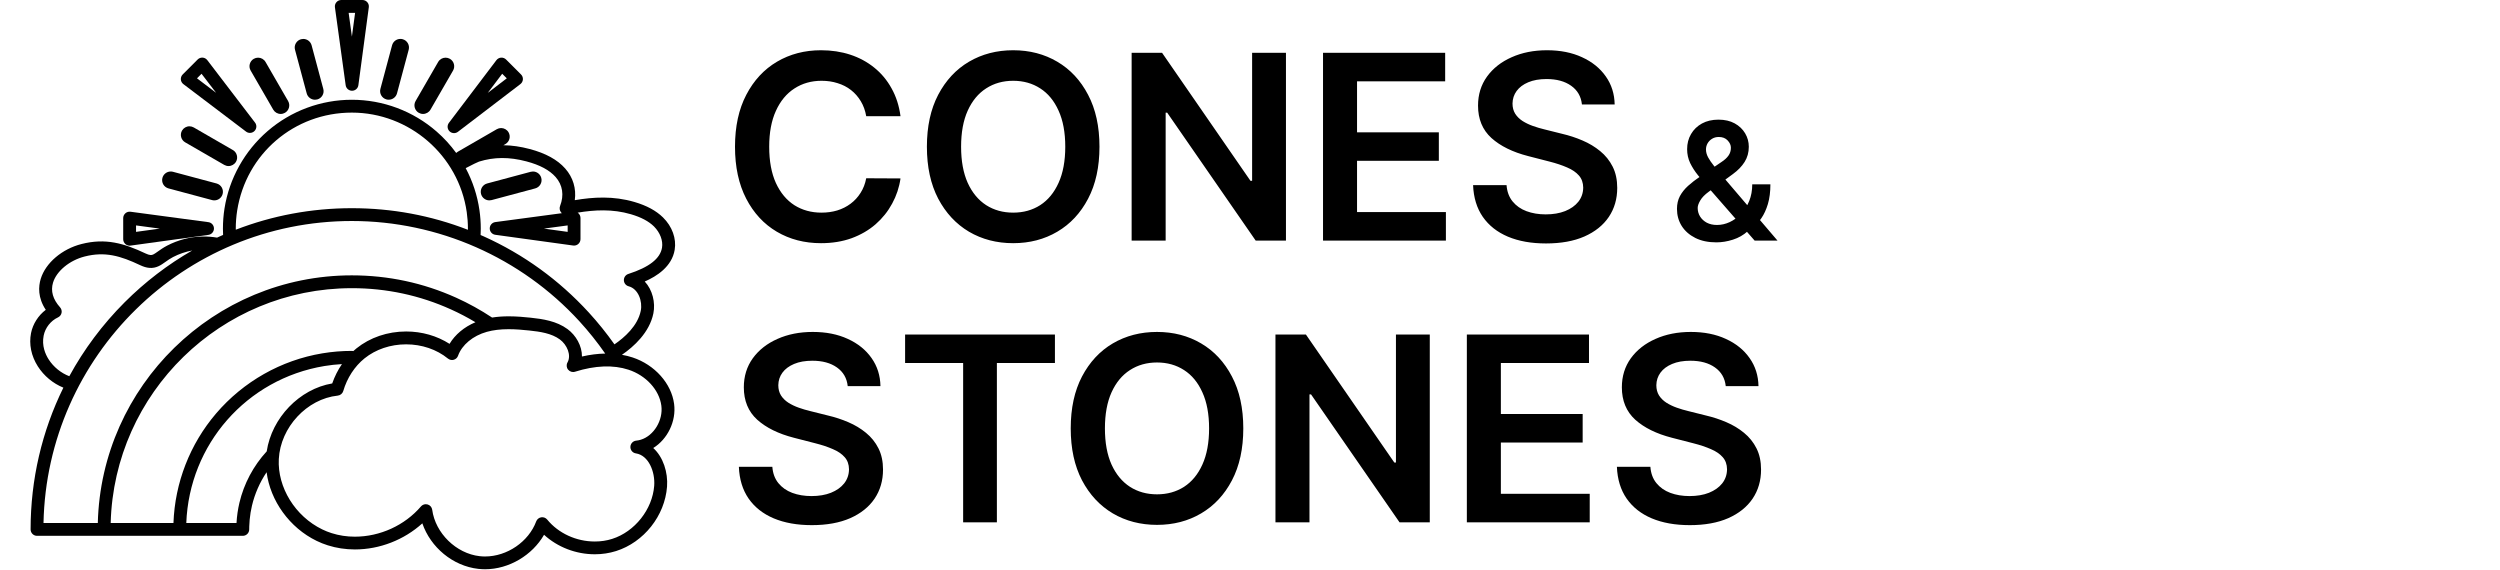
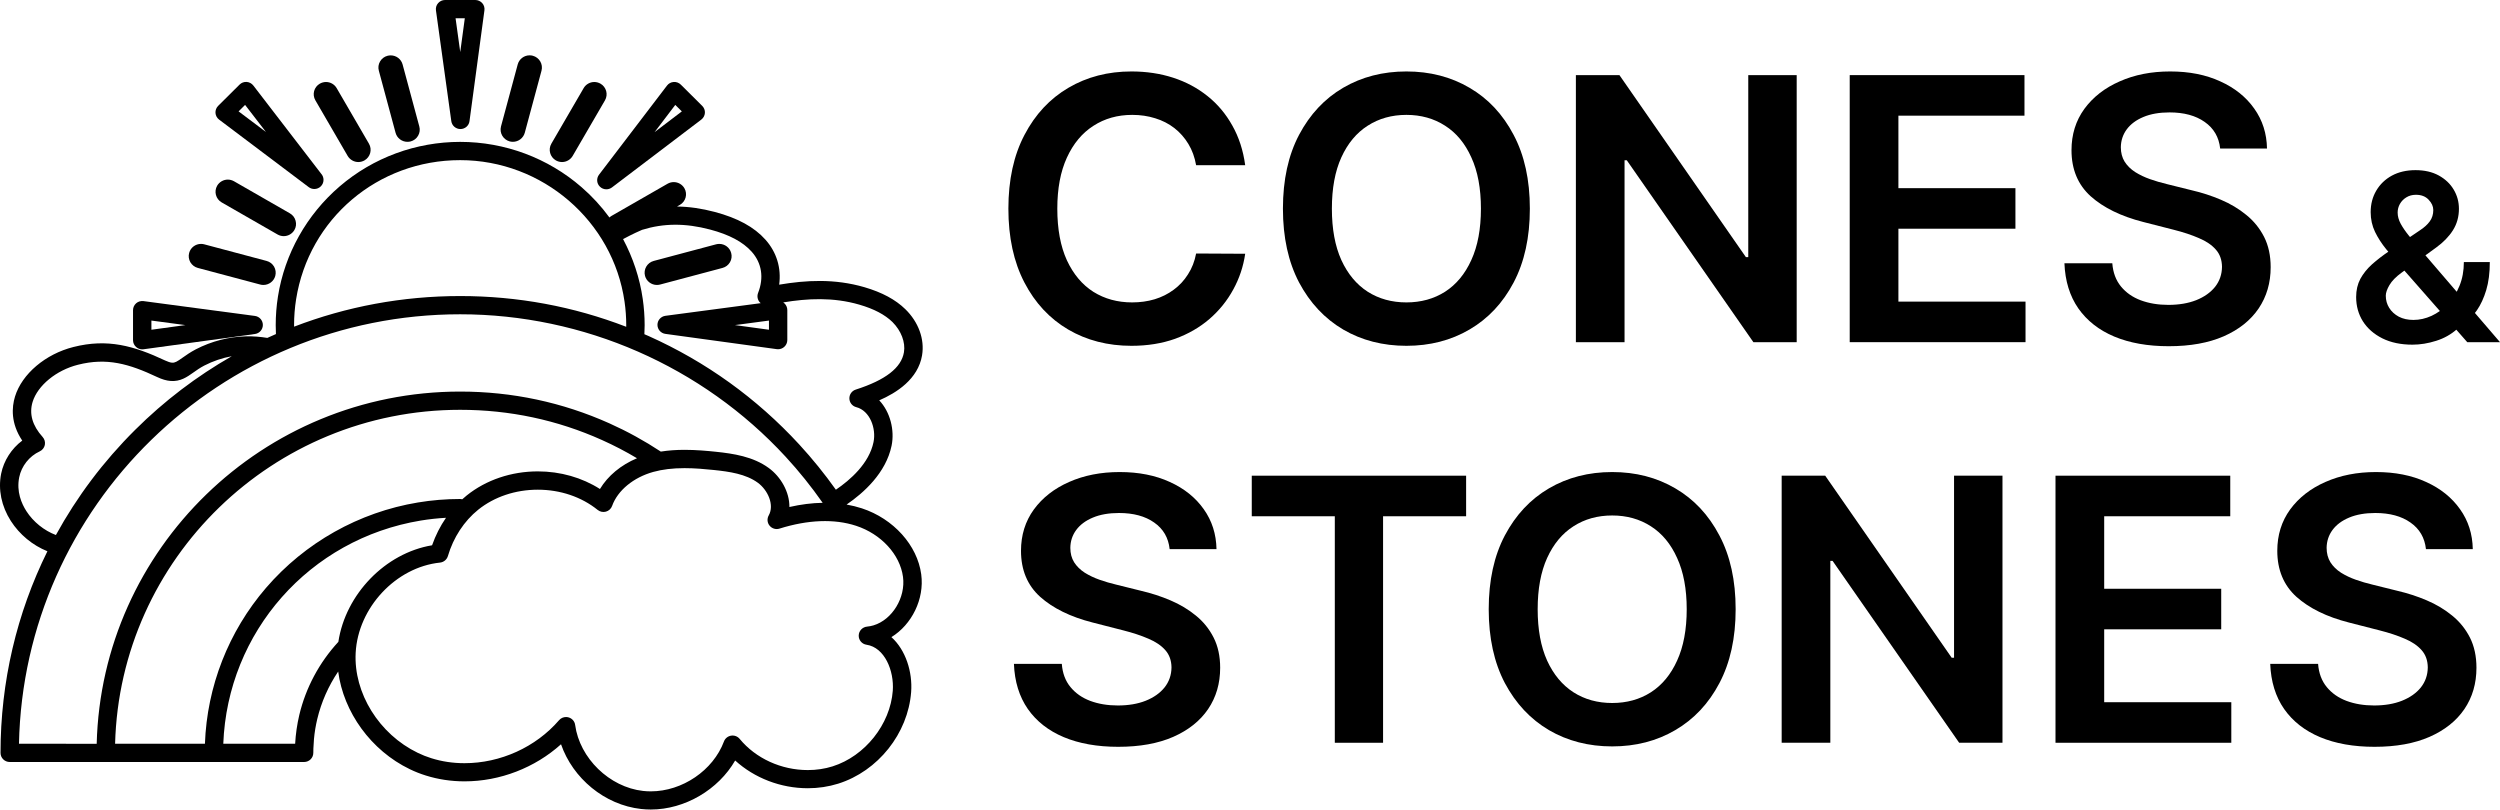
- <svg xmlns="http://www.w3.org/2000/svg" width="426" height="97" viewBox="0 0 426 97" fill="none">
-   <path d="M114.967 42.565C115.286 40.653 114.542 38.587 112.971 37.046C111.798 35.895 110.205 35.033 108.108 34.416C104.523 33.365 101.123 33.571 97.945 34.109C98.217 32.135 97.656 30.236 96.313 28.717C94.973 27.207 92.999 26.121 90.273 25.395C88.701 24.979 87.222 24.765 85.782 24.747L86.123 24.55C86.824 24.147 87.064 23.25 86.657 22.55C86.395 22.099 85.909 21.819 85.388 21.819C85.134 21.819 84.88 21.889 84.657 22.016L77.996 25.863C77.899 25.92 77.812 25.986 77.733 26.06C76.774 24.738 75.663 23.517 74.411 22.427C70.41 18.93 65.276 17 59.955 17C54.69 17 49.595 18.891 45.612 22.327C41.673 25.727 39.06 30.415 38.254 35.527C38.075 36.652 37.987 37.807 37.987 38.963C37.987 39.317 37.996 39.676 38.014 40.031C37.672 40.179 37.331 40.337 36.989 40.49C36.153 40.35 35.304 40.285 34.468 40.302C32.411 40.346 30.341 40.884 28.476 41.856C27.824 42.197 27.317 42.556 26.914 42.845C26.235 43.331 25.986 43.484 25.64 43.458C25.421 43.44 25.141 43.348 24.813 43.195C21.088 41.431 17.963 40.547 13.906 41.576C10.566 42.42 7.77 44.806 6.942 47.511C6.544 48.815 6.422 50.723 7.8 52.794C6.527 53.756 5.603 55.188 5.288 56.759C4.912 58.654 5.323 60.663 6.444 62.423C7.49 64.064 9.039 65.342 10.799 66.055C7.148 73.478 5.214 81.694 5.214 90.212C5.214 90.816 5.704 91.306 6.308 91.306H41.371C41.975 91.306 42.466 90.816 42.466 90.212C42.466 90.041 42.47 89.871 42.474 89.7C42.487 89.315 42.509 88.934 42.544 88.549C42.619 87.743 42.75 86.947 42.934 86.168C43.415 84.137 44.264 82.202 45.429 80.465C46.059 85.327 49.333 89.927 53.959 92.168C54.572 92.466 55.211 92.719 55.85 92.921C57.321 93.389 58.879 93.626 60.476 93.626C64.7 93.626 68.862 91.993 71.966 89.179C73.367 93.262 77.161 96.449 81.498 96.934C81.879 96.978 82.273 97 82.658 97C86.729 97 90.712 94.606 92.707 91.126C95.005 93.232 98.13 94.448 101.36 94.448C102.608 94.448 103.82 94.264 104.975 93.901C109.72 92.4 113.291 87.887 113.664 82.924C113.843 80.504 113.011 77.878 111.313 76.341C113.734 74.849 115.261 71.79 114.867 68.826C114.408 65.338 111.567 62.16 107.803 60.913C107.216 60.721 106.604 60.567 105.978 60.458C107.991 59.075 110.665 56.676 111.335 53.403C111.711 51.556 111.182 49.38 109.864 47.971C111.913 47.078 114.491 45.437 114.968 42.565L114.967 42.565ZM96.729 38.412V39.51L92.68 38.954L96.729 38.412ZM40.175 38.963C40.175 37.921 40.258 36.88 40.416 35.869C41.934 26.204 50.15 19.188 59.955 19.188C69.741 19.188 78.158 26.48 79.533 36.149C79.665 37.072 79.734 38.022 79.734 38.963C79.734 39.029 79.73 39.09 79.73 39.156C73.436 36.713 66.796 35.475 59.956 35.475C53.084 35.475 46.404 36.735 40.181 39.142C40.181 39.077 40.177 39.02 40.177 38.963L40.175 38.963ZM8.294 61.246C7.716 60.34 7.099 58.904 7.44 57.188C7.707 55.849 8.644 54.658 9.878 54.085C10.193 53.941 10.421 53.652 10.491 53.315C10.561 52.973 10.464 52.623 10.232 52.365C9.007 50.999 8.604 49.581 9.038 48.154C9.637 46.185 11.861 44.355 14.443 43.703C17.879 42.832 20.505 43.585 23.875 45.182C24.449 45.454 24.965 45.607 25.451 45.647C26.633 45.743 27.421 45.178 28.182 44.635C28.567 44.36 28.966 44.075 29.482 43.804C30.52 43.266 31.627 42.889 32.756 42.683C28.594 45.073 24.725 48.028 21.241 51.511C17.46 55.293 14.3 59.539 11.809 64.108C10.408 63.574 9.121 62.541 8.294 61.245L8.294 61.246ZM59.953 37.659C74.655 37.659 88.783 43.883 98.72 54.733C100.308 56.466 101.783 58.318 103.127 60.248C101.858 60.27 100.532 60.436 99.166 60.751C99.184 58.939 98.138 57.127 96.706 56.077C94.833 54.698 92.474 54.352 90.408 54.133C89.379 54.024 88.027 53.901 86.674 53.901C85.659 53.901 84.727 53.971 83.852 54.111C81.912 52.825 79.855 51.687 77.741 50.732C72.135 48.203 66.151 46.92 59.949 46.92C36.442 46.92 17.249 65.75 16.666 89.122L7.413 89.118C7.996 60.642 31.341 37.659 59.953 37.659L59.953 37.659ZM59.953 49.104C65.84 49.104 71.526 50.321 76.843 52.724C78.27 53.367 79.666 54.098 81.014 54.908C79.097 55.718 77.548 57.013 76.603 58.593C74.471 57.228 71.893 56.484 69.206 56.484C66.05 56.484 63.043 57.508 60.741 59.364C60.557 59.513 60.382 59.666 60.207 59.823C60.124 59.806 60.041 59.793 59.953 59.793C58.268 59.793 56.574 59.933 54.924 60.209C47.904 61.377 41.478 65.014 36.827 70.451C32.362 75.672 29.802 82.264 29.557 89.118H18.86C19.442 66.954 37.654 49.105 59.954 49.105L59.953 49.104ZM40.301 89.117H31.744C32.252 75.738 41.99 64.577 55.283 62.371C56.268 62.209 57.266 62.099 58.268 62.042C57.581 63.04 57.025 64.148 56.61 65.338C51.029 66.275 46.302 71.212 45.449 76.911C43.173 79.388 41.566 82.417 40.796 85.673C40.533 86.794 40.367 87.949 40.301 89.118L40.301 89.117ZM112.694 69.124C113.022 71.596 111.42 74.253 109.184 74.931C108.938 75.006 108.68 75.058 108.413 75.085C107.862 75.137 107.437 75.588 107.42 76.144C107.402 76.695 107.805 77.177 108.352 77.256C110.51 77.579 111.652 80.372 111.477 82.77C111.175 86.802 108.164 90.605 104.312 91.826C103.376 92.124 102.382 92.273 101.358 92.273C98.193 92.273 95.16 90.876 93.243 88.535C92.994 88.233 92.604 88.084 92.215 88.15C91.829 88.215 91.505 88.482 91.37 88.846C90.083 92.308 86.415 94.824 82.655 94.824C82.349 94.824 82.038 94.807 81.736 94.772C77.736 94.325 74.182 90.85 73.648 86.863C73.591 86.434 73.289 86.084 72.873 85.961C72.772 85.93 72.667 85.917 72.562 85.917C72.247 85.917 71.941 86.053 71.731 86.298C68.965 89.524 64.754 91.45 60.469 91.45C59.095 91.45 57.764 91.248 56.504 90.846C55.961 90.675 55.427 90.461 54.906 90.207C50.302 87.975 47.26 83.05 47.509 78.223C47.789 72.813 52.297 67.963 57.554 67.412C57.996 67.364 58.364 67.058 58.491 66.633C59.143 64.401 60.43 62.427 62.111 61.07C64.028 59.525 66.544 58.676 69.201 58.676C71.875 58.676 74.41 59.538 76.331 61.101C76.607 61.324 76.974 61.403 77.316 61.307C77.657 61.211 77.933 60.957 78.051 60.62C78.712 58.764 80.594 57.206 82.958 56.545C84.047 56.243 85.264 56.094 86.674 56.094C87.912 56.094 89.138 56.208 90.175 56.317C92.035 56.514 93.97 56.79 95.405 57.845C96.6 58.724 97.406 60.51 96.701 61.762C96.482 62.151 96.522 62.642 96.806 62.987C97.091 63.337 97.559 63.478 97.983 63.342C101.384 62.27 104.522 62.147 107.105 63.001C110.094 63.985 112.339 66.445 112.694 69.124L112.694 69.124ZM112.808 42.206C112.497 44.071 110.619 45.537 107.065 46.683C106.601 46.832 106.295 47.27 106.308 47.756C106.321 48.242 106.654 48.662 107.126 48.784C108.755 49.209 109.521 51.332 109.184 52.973C108.658 55.538 106.404 57.516 104.702 58.68C103.362 56.785 101.9 54.964 100.334 53.253C95.256 47.708 89.217 43.335 82.388 40.262C82.222 40.188 82.056 40.118 81.894 40.048C81.911 39.684 81.924 39.321 81.924 38.958C81.924 37.912 81.85 36.861 81.701 35.833C81.342 33.303 80.537 30.878 79.355 28.65C80.432 28.068 81.425 27.613 81.622 27.538C84.2 26.738 86.769 26.724 89.711 27.503C92.004 28.112 93.628 28.983 94.674 30.16C95.878 31.521 96.149 33.272 95.436 35.097C95.291 35.469 95.361 35.894 95.615 36.2C95.654 36.248 95.698 36.288 95.746 36.327L84.402 37.842C83.859 37.916 83.452 38.376 83.452 38.923C83.452 39.47 83.854 39.934 84.397 40.008L97.673 41.838C97.721 41.846 97.774 41.846 97.822 41.846C98.084 41.846 98.338 41.75 98.54 41.575C98.776 41.369 98.916 41.067 98.916 40.752V37.146C98.916 36.831 98.78 36.529 98.544 36.323C98.509 36.292 98.469 36.262 98.43 36.235C101.31 35.758 104.361 35.587 107.495 36.502C109.241 37.014 110.532 37.697 111.442 38.59C112.48 39.632 113.005 41.01 112.808 42.205L112.808 42.206Z" fill="black" />
-   <path d="M58.902 14.519C58.976 15.062 59.44 15.464 59.987 15.464C60.534 15.464 60.998 15.057 61.068 14.514L62.845 1.239C62.889 0.928 62.793 0.608 62.583 0.372C62.372 0.136 62.075 0 61.76 0H58.153C57.838 0 57.536 0.136 57.33 0.376C57.12 0.613 57.028 0.932 57.072 1.243L58.902 14.519ZM60.508 2.189L59.965 6.237L59.409 2.189H60.508Z" fill="black" />
-   <path d="M31.244 14.331L41.924 22.423C42.121 22.572 42.353 22.647 42.585 22.647H42.589C43.193 22.647 43.683 22.156 43.683 21.552C43.683 21.272 43.578 21.014 43.403 20.821L35.324 10.247C35.131 9.997 34.842 9.84 34.527 9.818C34.212 9.796 33.906 9.914 33.682 10.137L31.135 12.685C30.912 12.908 30.794 13.219 30.815 13.534C30.837 13.849 30.995 14.142 31.244 14.331L31.244 14.331ZM34.343 12.571L36.824 15.814L33.568 13.346L34.343 12.571Z" fill="black" />
-   <path d="M76.593 22.366C76.803 22.576 77.083 22.685 77.364 22.685C77.596 22.685 77.832 22.611 78.029 22.462L88.673 14.33C88.923 14.137 89.08 13.848 89.102 13.533C89.124 13.218 89.006 12.912 88.783 12.688L86.235 10.141C86.012 9.918 85.701 9.8 85.386 9.821C85.071 9.843 84.782 10.001 84.59 10.25L76.497 20.93C76.164 21.368 76.204 21.981 76.593 22.366L76.593 22.366ZM85.575 12.57L86.354 13.349L83.11 15.831L85.575 12.57Z" fill="black" />
-   <path d="M21.37 41.589C21.572 41.764 21.826 41.861 22.088 41.861C22.136 41.861 22.189 41.856 22.237 41.852L35.513 40.023C36.055 39.948 36.458 39.484 36.458 38.937C36.458 38.39 36.051 37.926 35.508 37.856L22.233 36.079C21.917 36.04 21.602 36.132 21.366 36.342C21.13 36.552 20.994 36.849 20.994 37.164V40.771C20.994 41.082 21.134 41.379 21.37 41.589ZM23.182 38.412L27.231 38.955L23.182 39.51V38.412Z" fill="black" />
-   <path d="M71.354 19.219C71.577 19.346 71.831 19.416 72.085 19.416C72.606 19.416 73.091 19.136 73.354 18.685L77.201 12.023C77.604 11.323 77.363 10.426 76.663 10.023C76.44 9.896 76.186 9.826 75.932 9.826C75.411 9.826 74.925 10.106 74.663 10.557L70.816 17.219C70.413 17.919 70.654 18.816 71.354 19.219Z" fill="black" />
-   <path d="M52.262 15.91C52.432 16.549 53.015 16.995 53.676 16.995C53.803 16.995 53.929 16.978 54.056 16.947C54.433 16.846 54.748 16.606 54.945 16.264C55.142 15.927 55.194 15.529 55.089 15.153L53.098 7.721C52.927 7.082 52.345 6.635 51.684 6.635C51.557 6.635 51.43 6.653 51.303 6.683C50.927 6.784 50.612 7.025 50.415 7.366C50.218 7.703 50.165 8.101 50.27 8.478L52.262 15.91Z" fill="black" />
-   <path d="M46.559 18.685C46.821 19.136 47.307 19.416 47.828 19.416C48.086 19.416 48.336 19.346 48.559 19.219C49.259 18.816 49.5 17.919 49.093 17.219L45.246 10.557C44.983 10.106 44.497 9.826 43.976 9.826C43.723 9.826 43.469 9.896 43.245 10.023C42.545 10.426 42.304 11.323 42.712 12.023L46.559 18.685Z" fill="black" />
-   <path d="M39.678 25.565L33.016 21.718C32.793 21.59 32.539 21.52 32.285 21.52C31.765 21.52 31.279 21.801 31.016 22.251C30.613 22.952 30.854 23.849 31.55 24.252L38.212 28.099C38.435 28.226 38.689 28.296 38.943 28.296C39.463 28.296 39.949 28.016 40.212 27.565C40.409 27.228 40.461 26.83 40.356 26.453C40.26 26.077 40.019 25.762 39.678 25.565Z" fill="black" />
-   <path d="M28.714 32.105L36.146 34.096C36.269 34.131 36.396 34.144 36.523 34.144C37.184 34.144 37.766 33.698 37.936 33.059C38.037 32.682 37.984 32.288 37.792 31.947C37.595 31.61 37.28 31.365 36.903 31.264L29.471 29.273C29.349 29.238 29.222 29.225 29.091 29.225C28.43 29.225 27.848 29.671 27.677 30.31C27.576 30.686 27.629 31.08 27.821 31.422C28.023 31.763 28.338 32.004 28.714 32.105Z" fill="black" />
-   <path d="M91.198 32.105C91.575 32.004 91.89 31.763 92.087 31.422C92.284 31.085 92.337 30.686 92.231 30.31C92.061 29.671 91.479 29.225 90.818 29.225C90.691 29.225 90.564 29.242 90.437 29.273L83.005 31.264C82.226 31.474 81.762 32.28 81.972 33.059C82.143 33.698 82.725 34.144 83.386 34.144C83.513 34.144 83.64 34.127 83.767 34.096L91.198 32.105Z" fill="black" />
-   <path d="M65.856 16.943C65.979 16.978 66.106 16.991 66.237 16.991C66.898 16.991 67.48 16.544 67.65 15.905L69.642 8.474C69.852 7.694 69.388 6.889 68.605 6.679C68.482 6.644 68.355 6.631 68.224 6.631C67.563 6.631 66.981 7.077 66.81 7.716L64.819 15.148C64.613 15.932 65.077 16.733 65.856 16.943Z" fill="black" />
-   <path d="M153.447 19.797H147.604C147.437 18.838 147.13 17.99 146.682 17.25C146.234 16.5 145.676 15.865 145.01 15.344C144.343 14.823 143.583 14.432 142.729 14.172C141.885 13.901 140.973 13.766 139.994 13.766C138.255 13.766 136.713 14.203 135.369 15.078C134.025 15.943 132.973 17.213 132.213 18.891C131.452 20.557 131.072 22.594 131.072 25C131.072 27.448 131.452 29.51 132.213 31.188C132.984 32.854 134.036 34.115 135.369 34.969C136.713 35.812 138.249 36.234 139.979 36.234C140.937 36.234 141.833 36.109 142.666 35.859C143.51 35.599 144.265 35.219 144.932 34.719C145.609 34.219 146.176 33.604 146.635 32.875C147.104 32.146 147.426 31.312 147.604 30.375L153.447 30.406C153.229 31.927 152.755 33.354 152.025 34.688C151.307 36.021 150.364 37.198 149.197 38.219C148.031 39.229 146.666 40.021 145.104 40.594C143.541 41.156 141.807 41.438 139.9 41.438C137.088 41.438 134.577 40.786 132.369 39.484C130.161 38.182 128.421 36.302 127.15 33.844C125.88 31.385 125.244 28.438 125.244 25C125.244 21.552 125.885 18.604 127.166 16.156C128.447 13.698 130.192 11.818 132.4 10.516C134.609 9.214 137.109 8.562 139.9 8.562C141.682 8.562 143.338 8.812 144.869 9.312C146.4 9.812 147.765 10.547 148.963 11.516C150.161 12.474 151.145 13.651 151.916 15.047C152.697 16.432 153.208 18.016 153.447 19.797ZM187.35 25C187.35 28.448 186.704 31.401 185.412 33.859C184.131 36.307 182.381 38.182 180.162 39.484C177.954 40.786 175.449 41.438 172.646 41.438C169.844 41.438 167.334 40.786 165.115 39.484C162.907 38.172 161.157 36.292 159.865 33.844C158.584 31.385 157.943 28.438 157.943 25C157.943 21.552 158.584 18.604 159.865 16.156C161.157 13.698 162.907 11.818 165.115 10.516C167.334 9.214 169.844 8.562 172.646 8.562C175.449 8.562 177.954 9.214 180.162 10.516C182.381 11.818 184.131 13.698 185.412 16.156C186.704 18.604 187.35 21.552 187.35 25ZM181.521 25C181.521 22.573 181.141 20.526 180.381 18.859C179.631 17.182 178.589 15.917 177.256 15.062C175.923 14.198 174.386 13.766 172.646 13.766C170.907 13.766 169.37 14.198 168.037 15.062C166.704 15.917 165.657 17.182 164.896 18.859C164.146 20.526 163.771 22.573 163.771 25C163.771 27.427 164.146 29.479 164.896 31.156C165.657 32.823 166.704 34.089 168.037 34.953C169.37 35.807 170.907 36.234 172.646 36.234C174.386 36.234 175.923 35.807 177.256 34.953C178.589 34.089 179.631 32.823 180.381 31.156C181.141 29.479 181.521 27.427 181.521 25ZM219.127 9V41H213.971L198.893 19.203H198.627V41H192.83V9H198.018L213.08 30.812H213.361V9H219.127ZM225.443 41V9H246.256V13.859H231.24V22.547H245.178V27.406H231.24V36.141H246.381V41H225.443ZM269.561 17.797C269.415 16.432 268.8 15.37 267.717 14.609C266.644 13.849 265.248 13.469 263.529 13.469C262.321 13.469 261.285 13.651 260.42 14.016C259.555 14.38 258.894 14.875 258.436 15.5C257.977 16.125 257.743 16.838 257.732 17.641C257.732 18.307 257.883 18.885 258.186 19.375C258.498 19.865 258.92 20.281 259.451 20.625C259.982 20.958 260.571 21.24 261.217 21.469C261.863 21.698 262.514 21.891 263.17 22.047L266.17 22.797C267.378 23.078 268.54 23.458 269.654 23.938C270.779 24.417 271.785 25.021 272.67 25.75C273.566 26.479 274.274 27.359 274.795 28.391C275.316 29.422 275.576 30.63 275.576 32.016C275.576 33.891 275.097 35.542 274.139 36.969C273.18 38.385 271.795 39.495 269.982 40.297C268.18 41.089 265.998 41.484 263.436 41.484C260.946 41.484 258.785 41.099 256.951 40.328C255.128 39.557 253.701 38.432 252.67 36.953C251.649 35.474 251.097 33.672 251.014 31.547H256.717C256.8 32.661 257.144 33.589 257.748 34.328C258.352 35.068 259.139 35.62 260.107 35.984C261.087 36.349 262.18 36.531 263.389 36.531C264.649 36.531 265.753 36.344 266.701 35.969C267.66 35.583 268.41 35.052 268.951 34.375C269.493 33.688 269.769 32.885 269.779 31.969C269.769 31.135 269.524 30.448 269.045 29.906C268.566 29.354 267.894 28.896 267.029 28.531C266.175 28.156 265.175 27.823 264.029 27.531L260.389 26.594C257.753 25.917 255.67 24.891 254.139 23.516C252.618 22.13 251.857 20.292 251.857 18C251.857 16.115 252.368 14.463 253.389 13.047C254.42 11.63 255.821 10.531 257.592 9.75C259.363 8.958 261.368 8.562 263.607 8.562C265.878 8.562 267.868 8.958 269.576 9.75C271.295 10.531 272.644 11.62 273.623 13.016C274.602 14.401 275.107 15.995 275.139 17.797H269.561ZM292.468 41.298C291.076 41.298 289.879 41.046 288.878 40.543C287.877 40.039 287.105 39.359 286.562 38.504C286.025 37.642 285.756 36.671 285.756 35.591C285.756 34.776 285.922 34.053 286.253 33.423C286.591 32.794 287.055 32.21 287.645 31.673C288.242 31.136 288.931 30.603 289.714 30.072L293.323 27.616C293.853 27.272 294.254 26.907 294.526 26.523C294.805 26.138 294.944 25.688 294.944 25.171C294.944 24.733 294.758 24.319 294.387 23.928C294.022 23.537 293.519 23.341 292.876 23.341C292.445 23.341 292.064 23.444 291.732 23.649C291.407 23.848 291.152 24.11 290.966 24.435C290.787 24.759 290.698 25.104 290.698 25.469C290.698 25.913 290.821 26.364 291.066 26.821C291.318 27.278 291.643 27.752 292.04 28.243C292.445 28.733 292.876 29.254 293.333 29.804L302.888 41H298.991L291.056 31.912C290.466 31.223 289.896 30.543 289.346 29.874C288.802 29.204 288.355 28.508 288.003 27.785C287.659 27.056 287.486 26.267 287.486 25.419C287.486 24.458 287.708 23.599 288.153 22.844C288.597 22.081 289.216 21.482 290.012 21.044C290.814 20.607 291.752 20.388 292.826 20.388C293.9 20.388 294.821 20.6 295.59 21.024C296.359 21.448 296.952 22.012 297.37 22.715C297.787 23.417 297.996 24.183 297.996 25.011C297.996 25.973 297.758 26.834 297.28 27.597C296.803 28.352 296.14 29.038 295.292 29.655L291.175 32.668C290.499 33.158 290.015 33.655 289.724 34.159C289.432 34.656 289.286 35.081 289.286 35.432C289.286 35.969 289.422 36.456 289.694 36.894C289.965 37.331 290.347 37.682 290.837 37.947C291.334 38.206 291.914 38.335 292.577 38.335C293.306 38.335 294.026 38.173 294.735 37.848C295.444 37.517 296.09 37.046 296.674 36.436C297.257 35.826 297.721 35.097 298.066 34.249C298.411 33.394 298.583 32.446 298.583 31.405H301.675C301.675 32.691 301.533 33.811 301.248 34.766C300.963 35.714 300.595 36.516 300.144 37.172C299.693 37.822 299.216 38.342 298.712 38.733C298.553 38.846 298.401 38.958 298.255 39.071C298.109 39.184 297.956 39.296 297.797 39.409C297.081 40.059 296.243 40.536 295.282 40.841C294.327 41.146 293.389 41.298 292.468 41.298ZM144.451 65.797C144.305 64.432 143.691 63.37 142.607 62.609C141.535 61.849 140.139 61.469 138.42 61.469C137.212 61.469 136.175 61.651 135.311 62.016C134.446 62.38 133.785 62.875 133.326 63.5C132.868 64.125 132.633 64.838 132.623 65.641C132.623 66.307 132.774 66.885 133.076 67.375C133.389 67.865 133.811 68.281 134.342 68.625C134.873 68.958 135.462 69.24 136.107 69.469C136.753 69.698 137.404 69.891 138.061 70.047L141.061 70.797C142.269 71.078 143.43 71.458 144.545 71.938C145.67 72.417 146.675 73.021 147.561 73.75C148.456 74.479 149.165 75.359 149.686 76.391C150.206 77.422 150.467 78.63 150.467 80.016C150.467 81.891 149.988 83.542 149.029 84.969C148.071 86.385 146.686 87.495 144.873 88.297C143.071 89.088 140.889 89.484 138.326 89.484C135.837 89.484 133.675 89.099 131.842 88.328C130.019 87.557 128.592 86.432 127.561 84.953C126.54 83.474 125.988 81.672 125.904 79.547H131.607C131.691 80.662 132.035 81.588 132.639 82.328C133.243 83.068 134.029 83.62 134.998 83.984C135.977 84.349 137.071 84.531 138.279 84.531C139.54 84.531 140.644 84.344 141.592 83.969C142.55 83.583 143.3 83.052 143.842 82.375C144.383 81.688 144.66 80.885 144.67 79.969C144.66 79.135 144.415 78.448 143.936 77.906C143.456 77.354 142.785 76.896 141.92 76.531C141.066 76.156 140.066 75.823 138.92 75.531L135.279 74.594C132.644 73.917 130.561 72.891 129.029 71.516C127.508 70.13 126.748 68.292 126.748 66C126.748 64.115 127.258 62.464 128.279 61.047C129.311 59.63 130.712 58.531 132.482 57.75C134.253 56.958 136.258 56.562 138.498 56.562C140.769 56.562 142.758 56.958 144.467 57.75C146.186 58.531 147.535 59.62 148.514 61.016C149.493 62.401 149.998 63.995 150.029 65.797H144.451ZM154.229 61.859V57H179.76V61.859H169.869V89H164.119V61.859H154.229ZM211.857 73C211.857 76.448 211.212 79.401 209.92 81.859C208.639 84.307 206.889 86.182 204.67 87.484C202.462 88.787 199.956 89.438 197.154 89.438C194.352 89.438 191.842 88.787 189.623 87.484C187.415 86.172 185.665 84.292 184.373 81.844C183.092 79.385 182.451 76.438 182.451 73C182.451 69.552 183.092 66.604 184.373 64.156C185.665 61.698 187.415 59.818 189.623 58.516C191.842 57.214 194.352 56.562 197.154 56.562C199.956 56.562 202.462 57.214 204.67 58.516C206.889 59.818 208.639 61.698 209.92 64.156C211.212 66.604 211.857 69.552 211.857 73ZM206.029 73C206.029 70.573 205.649 68.526 204.889 66.859C204.139 65.182 203.097 63.917 201.764 63.062C200.43 62.198 198.894 61.766 197.154 61.766C195.415 61.766 193.878 62.198 192.545 63.062C191.212 63.917 190.165 65.182 189.404 66.859C188.654 68.526 188.279 70.573 188.279 73C188.279 75.427 188.654 77.479 189.404 79.156C190.165 80.823 191.212 82.088 192.545 82.953C193.878 83.807 195.415 84.234 197.154 84.234C198.894 84.234 200.43 83.807 201.764 82.953C203.097 82.088 204.139 80.823 204.889 79.156C205.649 77.479 206.029 75.427 206.029 73ZM243.635 57V89H238.479L223.4 67.203H223.135V89H217.338V57H222.525L237.588 78.812H237.869V57H243.635ZM249.951 89V57H270.764V61.859H255.748V70.547H269.686V75.406H255.748V84.141H270.889V89H249.951ZM294.068 65.797C293.923 64.432 293.308 63.37 292.225 62.609C291.152 61.849 289.756 61.469 288.037 61.469C286.829 61.469 285.792 61.651 284.928 62.016C284.063 62.38 283.402 62.875 282.943 63.5C282.485 64.125 282.251 64.838 282.24 65.641C282.24 66.307 282.391 66.885 282.693 67.375C283.006 67.865 283.428 68.281 283.959 68.625C284.49 68.958 285.079 69.24 285.725 69.469C286.37 69.698 287.021 69.891 287.678 70.047L290.678 70.797C291.886 71.078 293.048 71.458 294.162 71.938C295.287 72.417 296.292 73.021 297.178 73.75C298.074 74.479 298.782 75.359 299.303 76.391C299.824 77.422 300.084 78.63 300.084 80.016C300.084 81.891 299.605 83.542 298.646 84.969C297.688 86.385 296.303 87.495 294.49 88.297C292.688 89.088 290.506 89.484 287.943 89.484C285.454 89.484 283.292 89.099 281.459 88.328C279.636 87.557 278.209 86.432 277.178 84.953C276.157 83.474 275.605 81.672 275.521 79.547H281.225C281.308 80.662 281.652 81.588 282.256 82.328C282.86 83.068 283.646 83.62 284.615 83.984C285.594 84.349 286.688 84.531 287.896 84.531C289.157 84.531 290.261 84.344 291.209 83.969C292.167 83.583 292.917 83.052 293.459 82.375C294.001 81.688 294.277 80.885 294.287 79.969C294.277 79.135 294.032 78.448 293.553 77.906C293.074 77.354 292.402 76.896 291.537 76.531C290.683 76.156 289.683 75.823 288.537 75.531L284.896 74.594C282.261 73.917 280.178 72.891 278.646 71.516C277.126 70.13 276.365 68.292 276.365 66C276.365 64.115 276.876 62.464 277.896 61.047C278.928 59.63 280.329 58.531 282.1 57.75C283.87 56.958 285.876 56.562 288.115 56.562C290.386 56.562 292.376 56.958 294.084 57.75C295.803 58.531 297.152 59.62 298.131 61.016C299.11 62.401 299.615 63.995 299.646 65.797H294.068Z" fill="black" />
+ <svg xmlns="http://www.w3.org/2000/svg" width="105" height="34" viewBox="0 0 105 34" fill="none">
+   <path d="M38.727 14.92C38.84 14.249 38.578 13.525 38.023 12.985C37.61 12.582 37.048 12.28 36.309 12.063C35.044 11.695 33.845 11.767 32.725 11.956C32.82 11.264 32.623 10.598 32.149 10.066C31.677 9.536 30.98 9.156 30.019 8.901C29.465 8.755 28.943 8.68 28.435 8.674L28.555 8.605C28.802 8.464 28.887 8.149 28.744 7.904C28.651 7.746 28.48 7.648 28.296 7.648C28.207 7.648 28.117 7.672 28.038 7.717L25.689 9.065C25.655 9.085 25.624 9.108 25.596 9.134C25.258 8.671 24.866 8.243 24.425 7.861C23.014 6.635 21.203 5.959 19.327 5.959C17.47 5.959 15.673 6.621 14.269 7.826C12.879 9.018 11.958 10.661 11.674 12.453C11.611 12.847 11.58 13.252 11.58 13.657C11.58 13.781 11.583 13.907 11.589 14.031C11.469 14.084 11.348 14.139 11.228 14.192C10.933 14.143 10.633 14.12 10.339 14.126C9.613 14.142 8.883 14.331 8.226 14.671C7.996 14.791 7.817 14.917 7.675 15.018C7.435 15.188 7.347 15.242 7.225 15.233C7.148 15.226 7.049 15.194 6.934 15.14C5.62 14.522 4.518 14.212 3.087 14.573C1.909 14.869 0.923 15.705 0.631 16.653C0.491 17.11 0.448 17.779 0.934 18.505C0.485 18.842 0.159 19.344 0.048 19.895C-0.085 20.559 0.06 21.263 0.455 21.88C0.824 22.455 1.371 22.903 1.991 23.153C0.704 25.755 0.022 28.635 0.022 31.621C0.022 31.832 0.195 32.004 0.408 32.004H12.773C12.986 32.004 13.159 31.832 13.159 31.621C13.159 31.561 13.161 31.501 13.162 31.441C13.167 31.306 13.175 31.173 13.187 31.038C13.213 30.755 13.259 30.476 13.324 30.203C13.494 29.491 13.793 28.813 14.204 28.204C14.426 29.909 15.581 31.521 17.212 32.306C17.428 32.411 17.654 32.5 17.879 32.57C18.398 32.734 18.947 32.817 19.511 32.817C21 32.817 22.468 32.245 23.563 31.259C24.057 32.69 25.395 33.807 26.924 33.977C27.059 33.992 27.198 34 27.333 34C28.769 34 30.174 33.161 30.877 31.941C31.688 32.679 32.79 33.106 33.929 33.106C34.369 33.106 34.796 33.041 35.204 32.914C36.877 32.388 38.136 30.806 38.268 29.066C38.331 28.218 38.038 27.297 37.439 26.759C38.292 26.236 38.831 25.163 38.692 24.125C38.53 22.902 37.528 21.788 36.201 21.351C35.994 21.284 35.778 21.23 35.557 21.191C36.267 20.707 37.21 19.866 37.447 18.718C37.579 18.071 37.393 17.308 36.928 16.814C37.65 16.502 38.559 15.926 38.728 14.92L38.727 14.92ZM32.296 13.464V13.849L30.868 13.654L32.296 13.464ZM12.351 13.657C12.351 13.292 12.38 12.927 12.436 12.572C12.972 9.185 15.869 6.726 19.327 6.726C22.778 6.726 25.746 9.282 26.231 12.671C26.278 12.994 26.302 13.327 26.302 13.657C26.302 13.68 26.301 13.702 26.301 13.725C24.081 12.869 21.739 12.434 19.327 12.434C16.904 12.434 14.548 12.876 12.353 13.72C12.353 13.697 12.352 13.677 12.352 13.657L12.351 13.657ZM1.108 21.468C0.904 21.15 0.686 20.647 0.807 20.045C0.901 19.576 1.231 19.159 1.667 18.958C1.778 18.907 1.858 18.806 1.883 18.688C1.907 18.568 1.873 18.445 1.792 18.355C1.359 17.876 1.217 17.379 1.37 16.879C1.582 16.189 2.366 15.547 3.277 15.319C4.488 15.013 5.414 15.277 6.603 15.837C6.805 15.932 6.987 15.986 7.159 16C7.575 16.034 7.853 15.836 8.122 15.645C8.258 15.549 8.398 15.449 8.58 15.354C8.946 15.165 9.337 15.033 9.735 14.961C8.267 15.799 6.902 16.834 5.674 18.056C4.34 19.381 3.226 20.869 2.348 22.471C1.854 22.284 1.4 21.922 1.108 21.468ZM19.326 13.2C24.511 13.2 29.493 15.382 32.998 19.185C33.558 19.792 34.078 20.441 34.552 21.118C34.104 21.125 33.637 21.184 33.155 21.294C33.161 20.659 32.792 20.024 32.288 19.656C31.627 19.172 30.795 19.051 30.066 18.974C29.704 18.936 29.227 18.893 28.75 18.893C28.392 18.893 28.063 18.918 27.754 18.967C27.07 18.516 26.345 18.117 25.599 17.782C23.622 16.896 21.512 16.446 19.325 16.446C11.035 16.446 4.266 23.046 4.061 31.239L0.797 31.237C1.003 21.256 9.236 13.2 19.326 13.2ZM19.326 17.212C21.402 17.212 23.407 17.638 25.283 18.481C25.786 18.706 26.278 18.962 26.754 19.246C26.078 19.53 25.531 19.984 25.198 20.538C24.446 20.059 23.537 19.798 22.589 19.798C21.476 19.798 20.416 20.157 19.604 20.808C19.539 20.86 19.477 20.914 19.416 20.969C19.386 20.963 19.357 20.958 19.326 20.958C18.732 20.958 18.134 21.007 17.553 21.104C15.077 21.514 12.811 22.788 11.17 24.694C9.596 26.524 8.693 28.835 8.607 31.237H4.834C5.039 23.468 11.462 17.212 19.326 17.212L19.326 17.212ZM12.396 31.237H9.378C9.557 26.547 12.991 22.635 17.679 21.862C18.027 21.805 18.379 21.767 18.732 21.747C18.49 22.097 18.294 22.485 18.147 22.902C16.179 23.23 14.512 24.961 14.211 26.958C13.408 27.827 12.842 28.888 12.57 30.03C12.478 30.423 12.419 30.827 12.396 31.237ZM37.926 24.229C38.042 25.096 37.477 26.027 36.688 26.265C36.601 26.291 36.51 26.309 36.416 26.318C36.222 26.337 36.072 26.495 36.066 26.69C36.06 26.883 36.202 27.052 36.395 27.079C37.156 27.193 37.558 28.172 37.497 29.012C37.39 30.425 36.328 31.758 34.97 32.187C34.64 32.291 34.289 32.343 33.928 32.343C32.812 32.343 31.742 31.854 31.066 31.033C30.978 30.927 30.841 30.875 30.703 30.898C30.568 30.921 30.453 31.014 30.406 31.142C29.952 32.355 28.658 33.237 27.332 33.237C27.224 33.237 27.115 33.231 27.008 33.219C25.598 33.062 24.344 31.844 24.156 30.447C24.136 30.296 24.029 30.174 23.883 30.131C23.847 30.12 23.81 30.115 23.773 30.115C23.662 30.115 23.554 30.163 23.48 30.249C22.504 31.38 21.019 32.054 19.508 32.054C19.023 32.054 18.554 31.984 18.11 31.843C17.918 31.783 17.73 31.708 17.546 31.619C15.922 30.836 14.85 29.11 14.938 27.418C15.037 25.522 16.626 23.822 18.48 23.629C18.636 23.612 18.766 23.505 18.811 23.356C19.041 22.574 19.494 21.882 20.087 21.406C20.763 20.864 21.651 20.567 22.588 20.567C23.531 20.567 24.424 20.869 25.102 21.417C25.199 21.495 25.329 21.523 25.449 21.489C25.57 21.455 25.667 21.366 25.709 21.248C25.942 20.598 26.605 20.052 27.439 19.82C27.823 19.714 28.252 19.662 28.75 19.662C29.186 19.662 29.619 19.702 29.984 19.74C30.64 19.809 31.323 19.906 31.829 20.275C32.25 20.584 32.534 21.21 32.286 21.648C32.209 21.785 32.222 21.957 32.323 22.078C32.423 22.201 32.588 22.25 32.738 22.202C33.937 21.826 35.044 21.784 35.955 22.083C37.009 22.428 37.801 23.29 37.926 24.229ZM37.966 14.794C37.856 15.447 37.194 15.961 35.941 16.363C35.777 16.415 35.669 16.569 35.674 16.739C35.678 16.909 35.796 17.057 35.962 17.1C36.537 17.248 36.807 17.992 36.688 18.568C36.503 19.467 35.708 20.16 35.107 20.568C34.635 19.904 34.119 19.266 33.567 18.666C31.776 16.722 29.646 15.19 27.238 14.112C27.18 14.086 27.121 14.062 27.064 14.037C27.07 13.91 27.075 13.783 27.075 13.655C27.075 13.289 27.048 12.92 26.996 12.56C26.869 11.673 26.585 10.823 26.169 10.042C26.548 9.838 26.899 9.679 26.968 9.653C27.877 9.372 28.783 9.367 29.82 9.64C30.629 9.854 31.202 10.159 31.571 10.572C31.995 11.049 32.091 11.662 31.84 12.302C31.789 12.432 31.813 12.581 31.903 12.689C31.917 12.706 31.932 12.719 31.949 12.733L27.948 13.264C27.757 13.29 27.613 13.451 27.613 13.643C27.613 13.835 27.755 13.997 27.947 14.023L32.629 14.665C32.645 14.668 32.664 14.668 32.681 14.668C32.774 14.668 32.863 14.634 32.934 14.573C33.017 14.501 33.067 14.395 33.067 14.284V13.02C33.067 12.91 33.019 12.804 32.936 12.732C32.923 12.721 32.909 12.71 32.895 12.701C33.911 12.534 34.987 12.474 36.092 12.795C36.708 12.974 37.163 13.213 37.484 13.526C37.85 13.892 38.035 14.375 37.966 14.794Z" fill="black" />
+   <path d="M18.955 5.089C18.982 5.279 19.145 5.42 19.338 5.42C19.531 5.42 19.695 5.278 19.719 5.088L20.346 0.434C20.361 0.325 20.328 0.213 20.253 0.13C20.179 0.048 20.074 0 19.963 0H18.691C18.58 0 18.474 0.048 18.401 0.132C18.327 0.215 18.295 0.327 18.31 0.436L18.955 5.089ZM19.522 0.767L19.33 2.186L19.134 0.767H19.522Z" fill="black" />
+   <path d="M9.202 5.023L12.968 7.86C13.037 7.912 13.119 7.938 13.201 7.938H13.203C13.416 7.938 13.588 7.766 13.588 7.554C13.588 7.456 13.551 7.366 13.49 7.298L10.64 3.592C10.572 3.504 10.47 3.449 10.359 3.441C10.248 3.434 10.14 3.475 10.062 3.553L9.163 4.446C9.084 4.524 9.043 4.633 9.05 4.744C9.058 4.854 9.114 4.957 9.202 5.023ZM10.294 4.406L11.17 5.543L10.021 4.678L10.294 4.406Z" fill="black" />
+   <path d="M25.195 7.839C25.269 7.913 25.367 7.951 25.466 7.951C25.548 7.951 25.631 7.925 25.701 7.873L29.455 5.023C29.543 4.955 29.598 4.854 29.606 4.744C29.614 4.633 29.572 4.526 29.493 4.447L28.595 3.555C28.516 3.476 28.407 3.435 28.296 3.443C28.184 3.45 28.082 3.505 28.015 3.593L25.16 7.336C25.043 7.49 25.057 7.704 25.195 7.839ZM28.362 4.406L28.637 4.679L27.493 5.549L28.362 4.406Z" fill="black" />
+   <path d="M5.72 14.578C5.791 14.639 5.88 14.673 5.973 14.673C5.99 14.673 6.008 14.671 6.025 14.67L10.707 14.028C10.898 14.002 11.04 13.84 11.04 13.648C11.04 13.456 10.897 13.294 10.706 13.269L6.024 12.646C5.912 12.633 5.801 12.665 5.718 12.738C5.635 12.812 5.587 12.916 5.587 13.027V14.291C5.587 14.4 5.636 14.504 5.72 14.578ZM6.359 13.464L7.786 13.654L6.359 13.849V13.464Z" fill="black" />
+   <path d="M23.347 6.737C23.425 6.781 23.515 6.806 23.605 6.806C23.788 6.806 23.96 6.707 24.052 6.549L25.409 4.214C25.551 3.969 25.466 3.654 25.219 3.513C25.14 3.469 25.051 3.444 24.961 3.444C24.778 3.444 24.606 3.542 24.514 3.7L23.157 6.035C23.015 6.281 23.1 6.595 23.347 6.737Z" fill="black" />
+   <path d="M16.614 5.577C16.674 5.801 16.879 5.957 17.112 5.957C17.157 5.957 17.202 5.951 17.247 5.94C17.379 5.905 17.491 5.821 17.56 5.701C17.629 5.583 17.648 5.443 17.611 5.311L16.909 2.706C16.848 2.482 16.643 2.326 16.41 2.326C16.365 2.326 16.32 2.332 16.276 2.343C16.143 2.378 16.032 2.462 15.962 2.582C15.893 2.7 15.874 2.84 15.912 2.972L16.614 5.577Z" fill="black" />
+   <path d="M14.602 6.549C14.695 6.707 14.867 6.806 15.05 6.806C15.141 6.806 15.229 6.781 15.308 6.737C15.555 6.595 15.64 6.281 15.496 6.035L14.139 3.7C14.047 3.542 13.876 3.444 13.692 3.444C13.602 3.444 13.513 3.469 13.434 3.513C13.187 3.654 13.102 3.969 13.246 4.214L14.602 6.549Z" fill="black" />
+   <path d="M12.176 8.961L9.827 7.612C9.748 7.568 9.658 7.543 9.569 7.543C9.385 7.543 9.214 7.641 9.121 7.799C8.979 8.045 9.064 8.359 9.31 8.501L11.659 9.849C11.738 9.894 11.827 9.918 11.917 9.918C12.1 9.918 12.272 9.82 12.364 9.662C12.434 9.544 12.452 9.404 12.415 9.272C12.381 9.14 12.296 9.03 12.176 8.961Z" fill="black" />
+   <path d="M8.309 11.253L10.93 11.951C10.974 11.963 11.018 11.968 11.063 11.968C11.296 11.968 11.502 11.812 11.562 11.588C11.597 11.456 11.579 11.318 11.511 11.198C11.441 11.08 11.33 10.994 11.197 10.959L8.576 10.261C8.533 10.248 8.489 10.244 8.442 10.244C8.209 10.244 8.004 10.4 7.944 10.624C7.908 10.756 7.927 10.894 7.995 11.014C8.066 11.133 8.177 11.218 8.309 11.253Z" fill="black" />
+   <path d="M30.345 11.253C30.478 11.218 30.589 11.133 30.659 11.014C30.728 10.896 30.747 10.756 30.709 10.624C30.649 10.4 30.444 10.244 30.211 10.244C30.166 10.244 30.121 10.25 30.077 10.261L27.456 10.959C27.181 11.032 27.017 11.315 27.091 11.588C27.152 11.812 27.357 11.968 27.59 11.968C27.635 11.968 27.68 11.962 27.724 11.951L30.345 11.253Z" fill="black" />
+   <path d="M21.408 5.939C21.451 5.951 21.496 5.956 21.542 5.956C21.775 5.956 21.98 5.799 22.041 5.575L22.743 2.97C22.817 2.697 22.654 2.415 22.377 2.341C22.334 2.329 22.289 2.324 22.243 2.324C22.01 2.324 21.805 2.481 21.744 2.705L21.042 5.31C20.97 5.584 21.133 5.865 21.408 5.939Z" fill="black" />
+   <path d="M52.298 6.939H50.237C50.178 6.603 50.07 6.306 49.912 6.046C49.754 5.784 49.557 5.561 49.322 5.378C49.087 5.196 48.819 5.059 48.518 4.967C48.22 4.873 47.899 4.825 47.554 4.825C46.94 4.825 46.396 4.978 45.922 5.285C45.449 5.588 45.078 6.034 44.809 6.621C44.541 7.206 44.407 7.919 44.407 8.763C44.407 9.621 44.541 10.344 44.809 10.932C45.081 11.516 45.452 11.958 45.922 12.257C46.396 12.553 46.938 12.701 47.548 12.701C47.886 12.701 48.202 12.657 48.496 12.569C48.793 12.478 49.06 12.345 49.295 12.169C49.534 11.994 49.734 11.779 49.895 11.523C50.061 11.268 50.175 10.976 50.237 10.647L52.298 10.658C52.221 11.191 52.054 11.691 51.797 12.159C51.543 12.626 51.211 13.039 50.799 13.396C50.388 13.75 49.907 14.028 49.355 14.229C48.804 14.426 48.193 14.524 47.52 14.524C46.529 14.524 45.643 14.296 44.864 13.84C44.086 13.383 43.472 12.725 43.024 11.863C42.576 11.001 42.352 9.968 42.352 8.763C42.352 7.554 42.578 6.521 43.03 5.663C43.481 4.801 44.097 4.142 44.876 3.686C45.654 3.229 46.536 3.001 47.52 3.001C48.149 3.001 48.733 3.089 49.273 3.264C49.813 3.439 50.294 3.697 50.717 4.036C51.139 4.372 51.486 4.785 51.758 5.274C52.033 5.76 52.214 6.315 52.298 6.939Z" fill="black" />
+   <path d="M64.254 8.763C64.254 9.971 64.026 11.007 63.571 11.868C63.119 12.726 62.502 13.383 61.719 13.84C60.94 14.296 60.057 14.524 59.069 14.524C58.081 14.524 57.195 14.296 56.413 13.84C55.634 13.38 55.017 12.721 54.561 11.863C54.109 11.001 53.883 9.968 53.883 8.763C53.883 7.554 54.109 6.521 54.561 5.663C55.017 4.801 55.634 4.142 56.413 3.686C57.195 3.229 58.081 3.001 59.069 3.001C60.057 3.001 60.94 3.229 61.719 3.686C62.502 4.142 63.119 4.801 63.571 5.663C64.026 6.521 64.254 7.554 64.254 8.763ZM62.199 8.763C62.199 7.912 62.065 7.195 61.796 6.611C61.532 6.023 61.164 5.579 60.694 5.28C60.224 4.977 59.682 4.825 59.069 4.825C58.455 4.825 57.913 4.977 57.443 5.28C56.973 5.579 56.604 6.023 56.336 6.611C56.071 7.195 55.939 7.912 55.939 8.763C55.939 9.614 56.071 10.333 56.336 10.921C56.604 11.505 56.973 11.949 57.443 12.252C57.913 12.551 58.455 12.701 59.069 12.701C59.682 12.701 60.224 12.551 60.694 12.252C61.164 11.949 61.532 11.505 61.796 10.921C62.065 10.333 62.199 9.614 62.199 8.763Z" fill="black" />
+   <path d="M75.461 3.155V14.371H73.642L68.325 6.731H68.231V14.371H66.187V3.155H68.016L73.328 10.8H73.427V3.155H75.461Z" fill="black" />
+   <path d="M77.688 14.371V3.155H85.028V4.858H79.733V7.903H84.648V9.606H79.733V12.668H85.072V14.371H77.688Z" fill="black" />
+   <path d="M93.247 6.238C93.195 5.76 92.978 5.387 92.596 5.121C92.218 4.854 91.726 4.721 91.12 4.721C90.694 4.721 90.328 4.785 90.023 4.913C89.718 5.04 89.485 5.214 89.323 5.433C89.162 5.652 89.079 5.902 89.075 6.183C89.075 6.417 89.129 6.62 89.235 6.791C89.345 6.963 89.494 7.109 89.681 7.229C89.869 7.346 90.076 7.445 90.304 7.525C90.532 7.605 90.761 7.673 90.993 7.728L92.051 7.991C92.477 8.089 92.887 8.223 93.28 8.39C93.676 8.558 94.031 8.77 94.343 9.026C94.659 9.281 94.909 9.59 95.093 9.951C95.276 10.313 95.368 10.736 95.368 11.222C95.368 11.879 95.199 12.458 94.861 12.958C94.523 13.455 94.035 13.844 93.395 14.125C92.76 14.402 91.99 14.541 91.087 14.541C90.209 14.541 89.446 14.406 88.8 14.136C88.157 13.866 87.654 13.471 87.29 12.953C86.93 12.434 86.735 11.803 86.706 11.058H88.717C88.746 11.448 88.868 11.773 89.081 12.033C89.294 12.292 89.571 12.485 89.913 12.613C90.258 12.741 90.644 12.805 91.07 12.805C91.514 12.805 91.904 12.739 92.238 12.608C92.576 12.473 92.841 12.286 93.032 12.049C93.223 11.808 93.32 11.527 93.324 11.206C93.32 10.914 93.234 10.672 93.065 10.483C92.896 10.289 92.659 10.128 92.354 10.001C92.053 9.869 91.7 9.752 91.296 9.65L90.012 9.322C89.083 9.084 88.348 8.725 87.808 8.243C87.272 7.757 87.003 7.113 87.003 6.309C87.003 5.648 87.183 5.07 87.543 4.573C87.907 4.077 88.401 3.691 89.026 3.418C89.65 3.14 90.357 3.001 91.147 3.001C91.948 3.001 92.65 3.14 93.252 3.418C93.858 3.691 94.334 4.073 94.679 4.562C95.025 5.048 95.203 5.606 95.214 6.238H93.247Z" fill="black" />
+   <path d="M101.325 14.476C100.834 14.476 100.412 14.387 100.059 14.211C99.706 14.034 99.434 13.796 99.242 13.496C99.053 13.194 98.958 12.854 98.958 12.475C98.958 12.189 99.017 11.936 99.133 11.715C99.253 11.495 99.416 11.29 99.624 11.102C99.835 10.914 100.078 10.727 100.354 10.541L101.627 9.68C101.814 9.559 101.955 9.431 102.051 9.297C102.149 9.162 102.198 9.004 102.198 8.823C102.198 8.669 102.133 8.524 102.002 8.387C101.873 8.25 101.696 8.181 101.469 8.181C101.317 8.181 101.183 8.217 101.066 8.289C100.951 8.359 100.861 8.451 100.796 8.565C100.732 8.679 100.701 8.799 100.701 8.927C100.701 9.083 100.744 9.241 100.831 9.401C100.92 9.562 101.034 9.728 101.174 9.9C101.317 10.072 101.469 10.254 101.63 10.447L105 14.371H103.625L100.827 11.186C100.619 10.944 100.418 10.706 100.224 10.471C100.032 10.236 99.875 9.993 99.751 9.739C99.629 9.484 99.568 9.207 99.568 8.91C99.568 8.573 99.647 8.272 99.803 8.007C99.96 7.74 100.178 7.53 100.459 7.376C100.742 7.223 101.073 7.146 101.451 7.146C101.83 7.146 102.155 7.221 102.426 7.369C102.697 7.518 102.907 7.715 103.054 7.962C103.201 8.208 103.275 8.476 103.275 8.767C103.275 9.104 103.191 9.406 103.022 9.673C102.854 9.938 102.62 10.178 102.321 10.395L100.869 11.45C100.631 11.623 100.46 11.797 100.357 11.973C100.254 12.148 100.203 12.296 100.203 12.419C100.203 12.608 100.251 12.778 100.347 12.932C100.443 13.085 100.577 13.208 100.75 13.301C100.925 13.392 101.13 13.437 101.364 13.437C101.621 13.437 101.874 13.38 102.125 13.266C102.375 13.15 102.603 12.985 102.808 12.771C103.014 12.558 103.178 12.302 103.299 12.005C103.421 11.705 103.482 11.373 103.482 11.008H104.572C104.572 11.459 104.522 11.851 104.421 12.186C104.321 12.518 104.191 12.799 104.032 13.029C103.873 13.257 103.705 13.439 103.527 13.576C103.471 13.616 103.417 13.655 103.366 13.695C103.315 13.735 103.261 13.774 103.205 13.813C102.952 14.041 102.656 14.209 102.317 14.315C101.981 14.422 101.65 14.476 101.325 14.476Z" fill="black" />
+   <path d="M49.125 23.063C49.074 22.584 48.857 22.212 48.475 21.946C48.097 21.679 47.605 21.546 46.998 21.546C46.572 21.546 46.207 21.61 45.902 21.738C45.597 21.865 45.364 22.039 45.202 22.258C45.04 22.477 44.958 22.727 44.954 23.008C44.954 23.242 45.007 23.444 45.114 23.616C45.224 23.788 45.373 23.934 45.56 24.054C45.748 24.171 45.955 24.27 46.183 24.35C46.411 24.43 46.64 24.498 46.872 24.552L47.93 24.815C48.356 24.914 48.765 25.047 49.158 25.215C49.555 25.383 49.91 25.595 50.222 25.851C50.538 26.106 50.788 26.415 50.971 26.776C51.155 27.138 51.247 27.561 51.247 28.047C51.247 28.704 51.078 29.283 50.74 29.783C50.402 30.279 49.913 30.668 49.274 30.949C48.639 31.227 47.869 31.366 46.965 31.366C46.087 31.366 45.325 31.231 44.678 30.96C44.036 30.69 43.532 30.296 43.169 29.777C42.809 29.259 42.614 28.627 42.585 27.882H44.596C44.625 28.273 44.746 28.598 44.96 28.857C45.173 29.116 45.45 29.31 45.792 29.438C46.137 29.566 46.523 29.63 46.949 29.63C47.393 29.63 47.783 29.564 48.117 29.432C48.455 29.297 48.719 29.111 48.91 28.874C49.102 28.633 49.199 28.352 49.203 28.03C49.199 27.738 49.112 27.497 48.944 27.307C48.775 27.114 48.538 26.953 48.233 26.825C47.931 26.694 47.579 26.577 47.175 26.475L45.891 26.146C44.961 25.909 44.227 25.549 43.687 25.067C43.15 24.582 42.882 23.937 42.882 23.134C42.882 22.473 43.062 21.895 43.422 21.398C43.786 20.901 44.28 20.516 44.904 20.242C45.529 19.965 46.236 19.826 47.026 19.826C47.827 19.826 48.528 19.965 49.131 20.242C49.737 20.516 50.213 20.898 50.558 21.387C50.903 21.872 51.081 22.431 51.093 23.063H49.125Z" fill="black" />
+   <path d="M52.574 21.683V19.979H61.577V21.683H58.089V31.196H56.062V21.683H52.574Z" fill="black" />
+   <path d="M72.897 25.588C72.897 26.796 72.669 27.831 72.214 28.693C71.762 29.551 71.145 30.208 70.362 30.665C69.583 31.121 68.7 31.349 67.712 31.349C66.724 31.349 65.838 31.121 65.056 30.665C64.277 30.205 63.66 29.546 63.204 28.688C62.752 27.826 62.526 26.793 62.526 25.588C62.526 24.379 62.752 23.346 63.204 22.488C63.66 21.626 64.277 20.967 65.056 20.511C65.838 20.054 66.724 19.826 67.712 19.826C68.7 19.826 69.583 20.054 70.362 20.511C71.145 20.967 71.762 21.626 72.214 22.488C72.669 23.346 72.897 24.379 72.897 25.588ZM70.842 25.588C70.842 24.737 70.707 24.02 70.439 23.435C70.175 22.847 69.808 22.404 69.337 22.104C68.867 21.801 68.325 21.65 67.712 21.65C67.098 21.65 66.556 21.801 66.086 22.104C65.616 22.404 65.247 22.847 64.979 23.435C64.714 24.02 64.582 24.737 64.582 25.588C64.582 26.438 64.714 27.158 64.979 27.745C65.247 28.33 65.616 28.773 66.086 29.076C66.556 29.376 67.098 29.526 67.712 29.526C68.325 29.526 68.867 29.376 69.337 29.076C69.808 28.773 70.175 28.33 70.439 27.745C70.707 27.158 70.842 26.438 70.842 25.588Z" fill="black" />
+   <path d="M84.104 19.979V31.196H82.285L76.968 23.556H76.874V31.196H74.83V19.979H76.659L81.971 27.625H82.07V19.979H84.104Z" fill="black" />
+   <path d="M86.331 31.196V19.979H93.671V21.683H88.376V24.728H93.291V26.431H88.376V29.493H93.715V31.196H86.331Z" fill="black" />
+   <path d="M101.89 23.063C101.838 22.584 101.621 22.212 101.239 21.946C100.861 21.679 100.369 21.546 99.763 21.546C99.336 21.546 98.971 21.61 98.666 21.738C98.361 21.865 98.128 22.039 97.966 22.258C97.805 22.477 97.722 22.727 97.718 23.008C97.718 23.242 97.772 23.444 97.878 23.616C97.988 23.788 98.137 23.934 98.324 24.054C98.512 24.171 98.719 24.27 98.947 24.35C99.175 24.43 99.404 24.498 99.636 24.552L100.694 24.815C101.12 24.914 101.53 25.047 101.923 25.215C102.319 25.383 102.674 25.595 102.986 25.851C103.302 26.106 103.552 26.415 103.736 26.776C103.919 27.138 104.011 27.561 104.011 28.047C104.011 28.704 103.842 29.283 103.504 29.783C103.166 30.279 102.678 30.668 102.038 30.949C101.403 31.227 100.633 31.366 99.73 31.366C98.852 31.366 98.089 31.231 97.443 30.96C96.8 30.69 96.297 30.296 95.933 29.777C95.573 29.259 95.378 28.627 95.349 27.882H97.36C97.389 28.273 97.511 28.598 97.724 28.857C97.937 29.116 98.214 29.31 98.556 29.438C98.901 29.566 99.287 29.63 99.713 29.63C100.157 29.63 100.547 29.564 100.881 29.432C101.219 29.297 101.484 29.111 101.675 28.874C101.866 28.633 101.963 28.352 101.967 28.03C101.963 27.738 101.877 27.497 101.708 27.307C101.539 27.114 101.302 26.953 100.997 26.825C100.696 26.694 100.343 26.577 99.939 26.475L98.655 26.146C97.726 25.909 96.991 25.549 96.451 25.067C95.915 24.582 95.646 23.937 95.646 23.134C95.646 22.473 95.826 21.895 96.186 21.398C96.55 20.901 97.044 20.516 97.669 20.242C98.293 19.965 99 19.826 99.79 19.826C100.591 19.826 101.293 19.965 101.895 20.242C102.501 20.516 102.977 20.898 103.322 21.387C103.668 21.872 103.846 22.431 103.857 23.063H101.89Z" fill="black" />
</svg>
